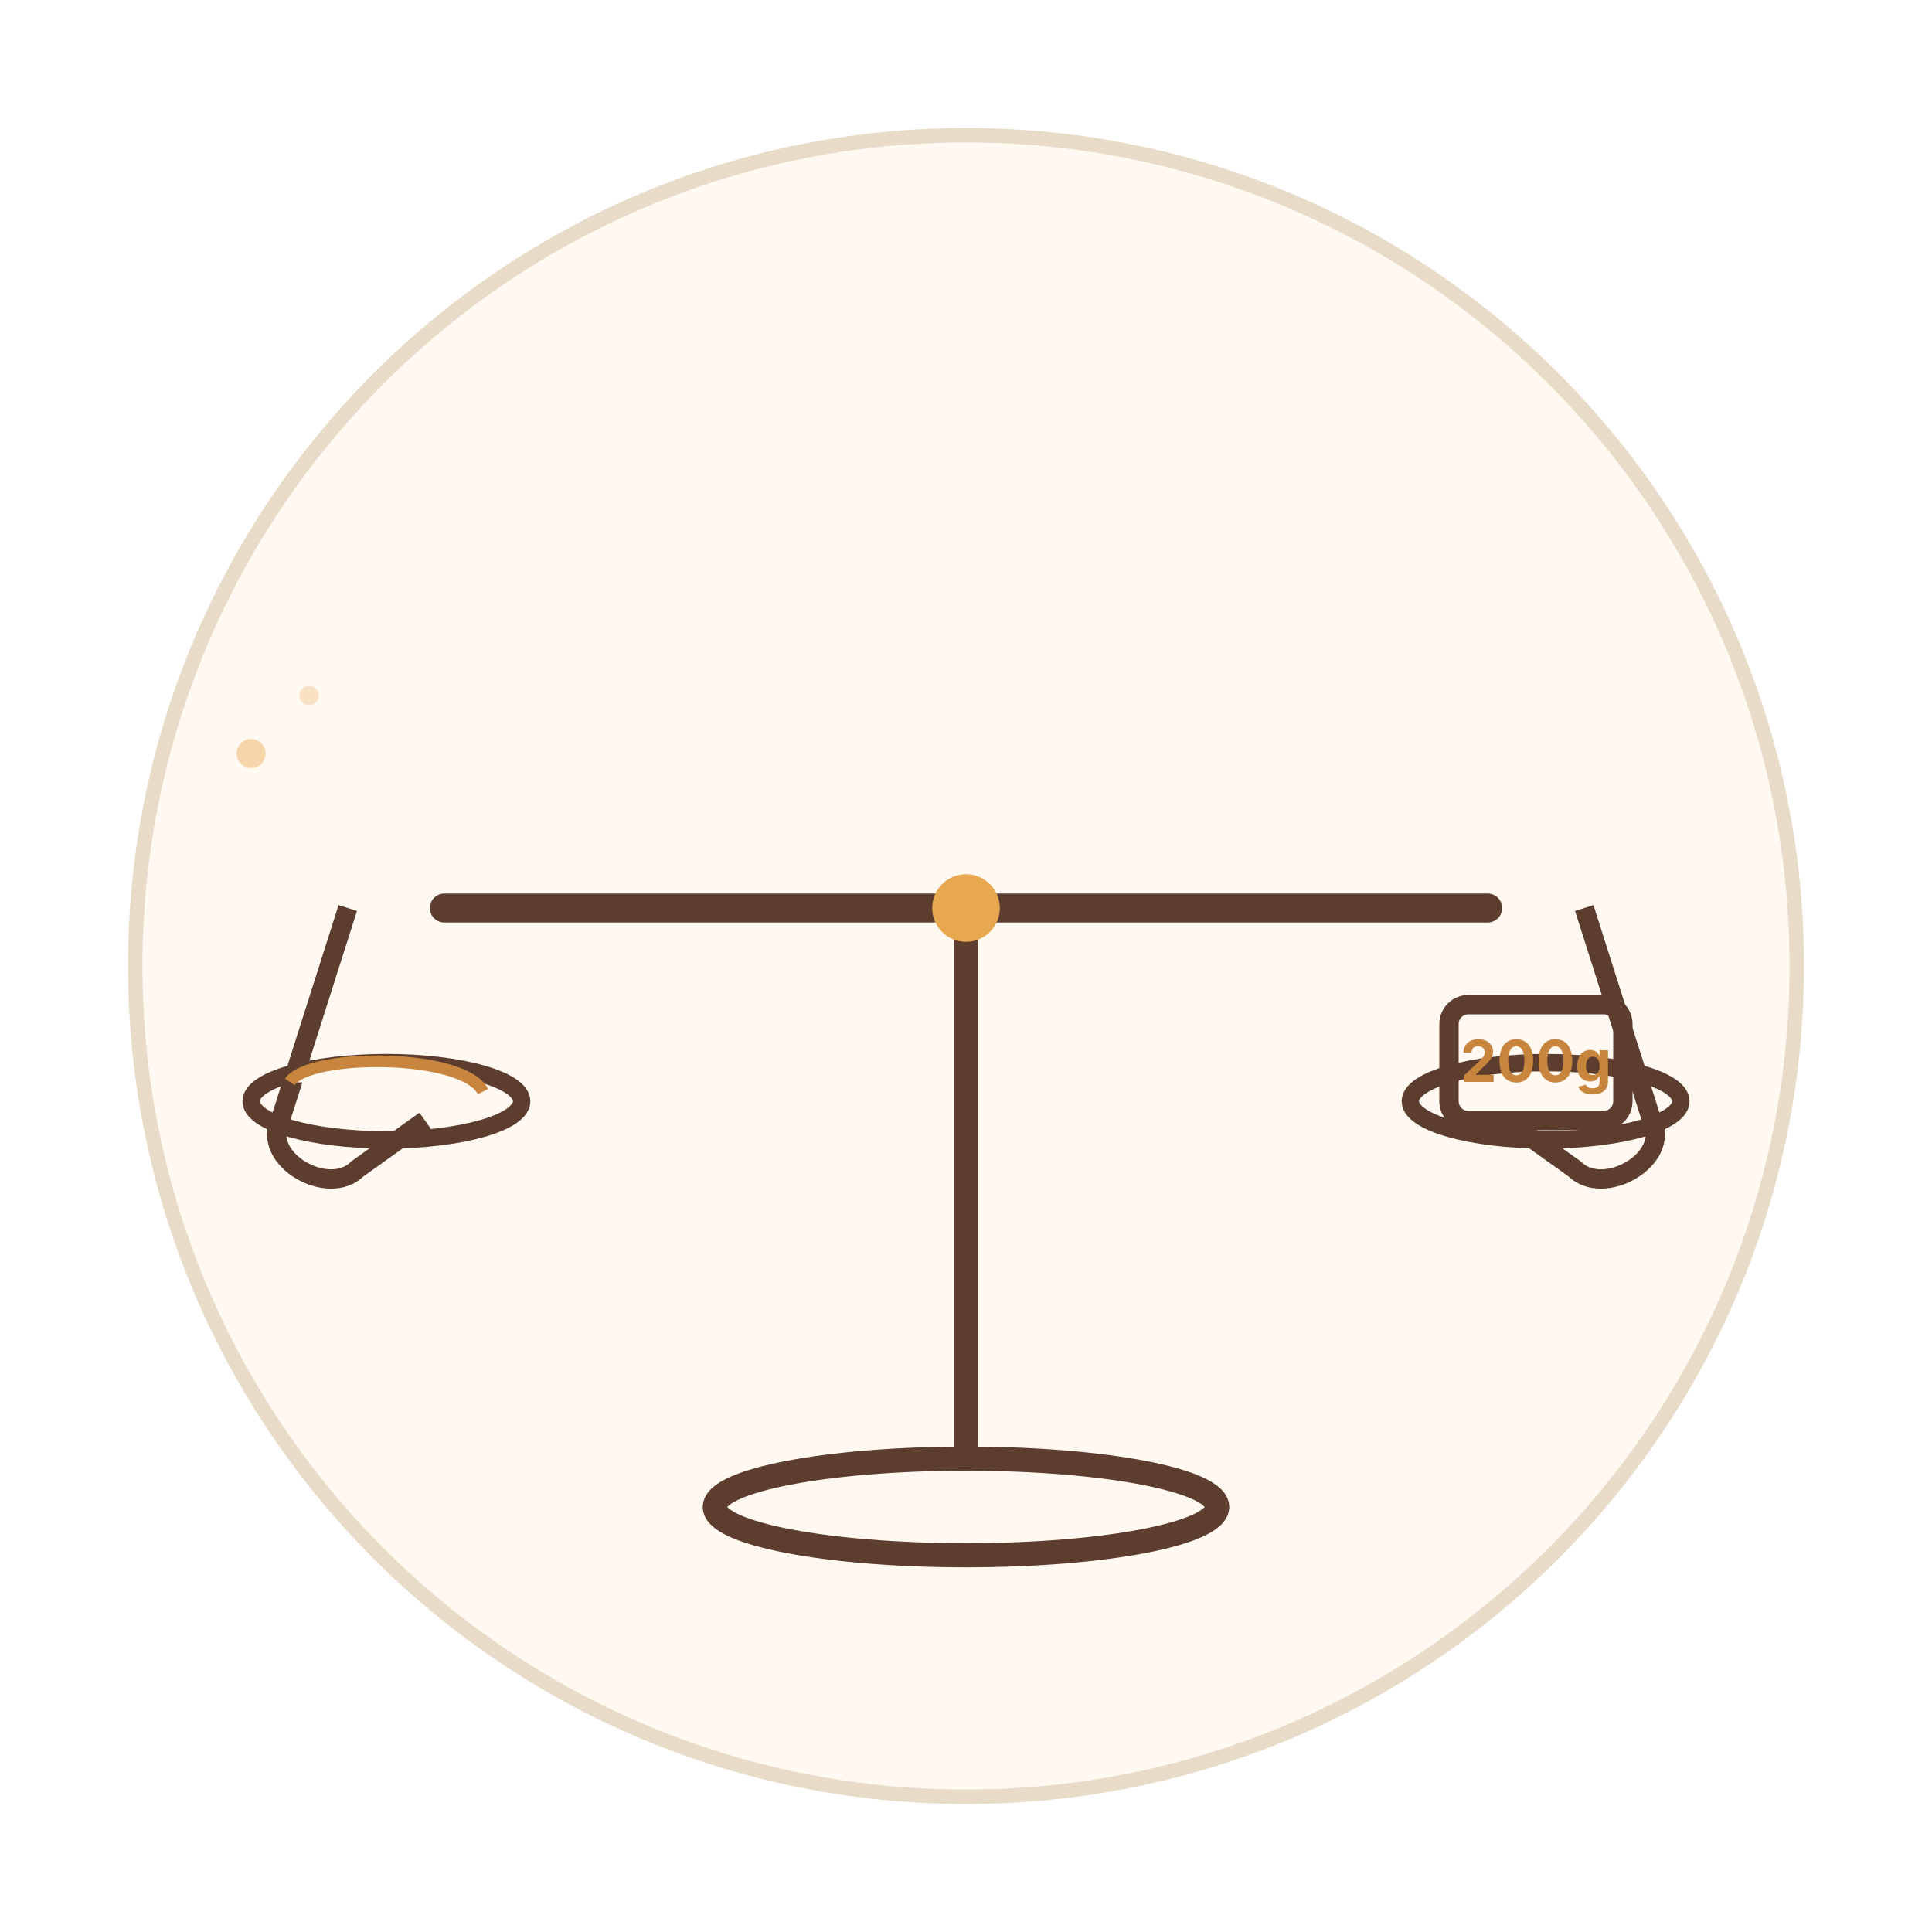
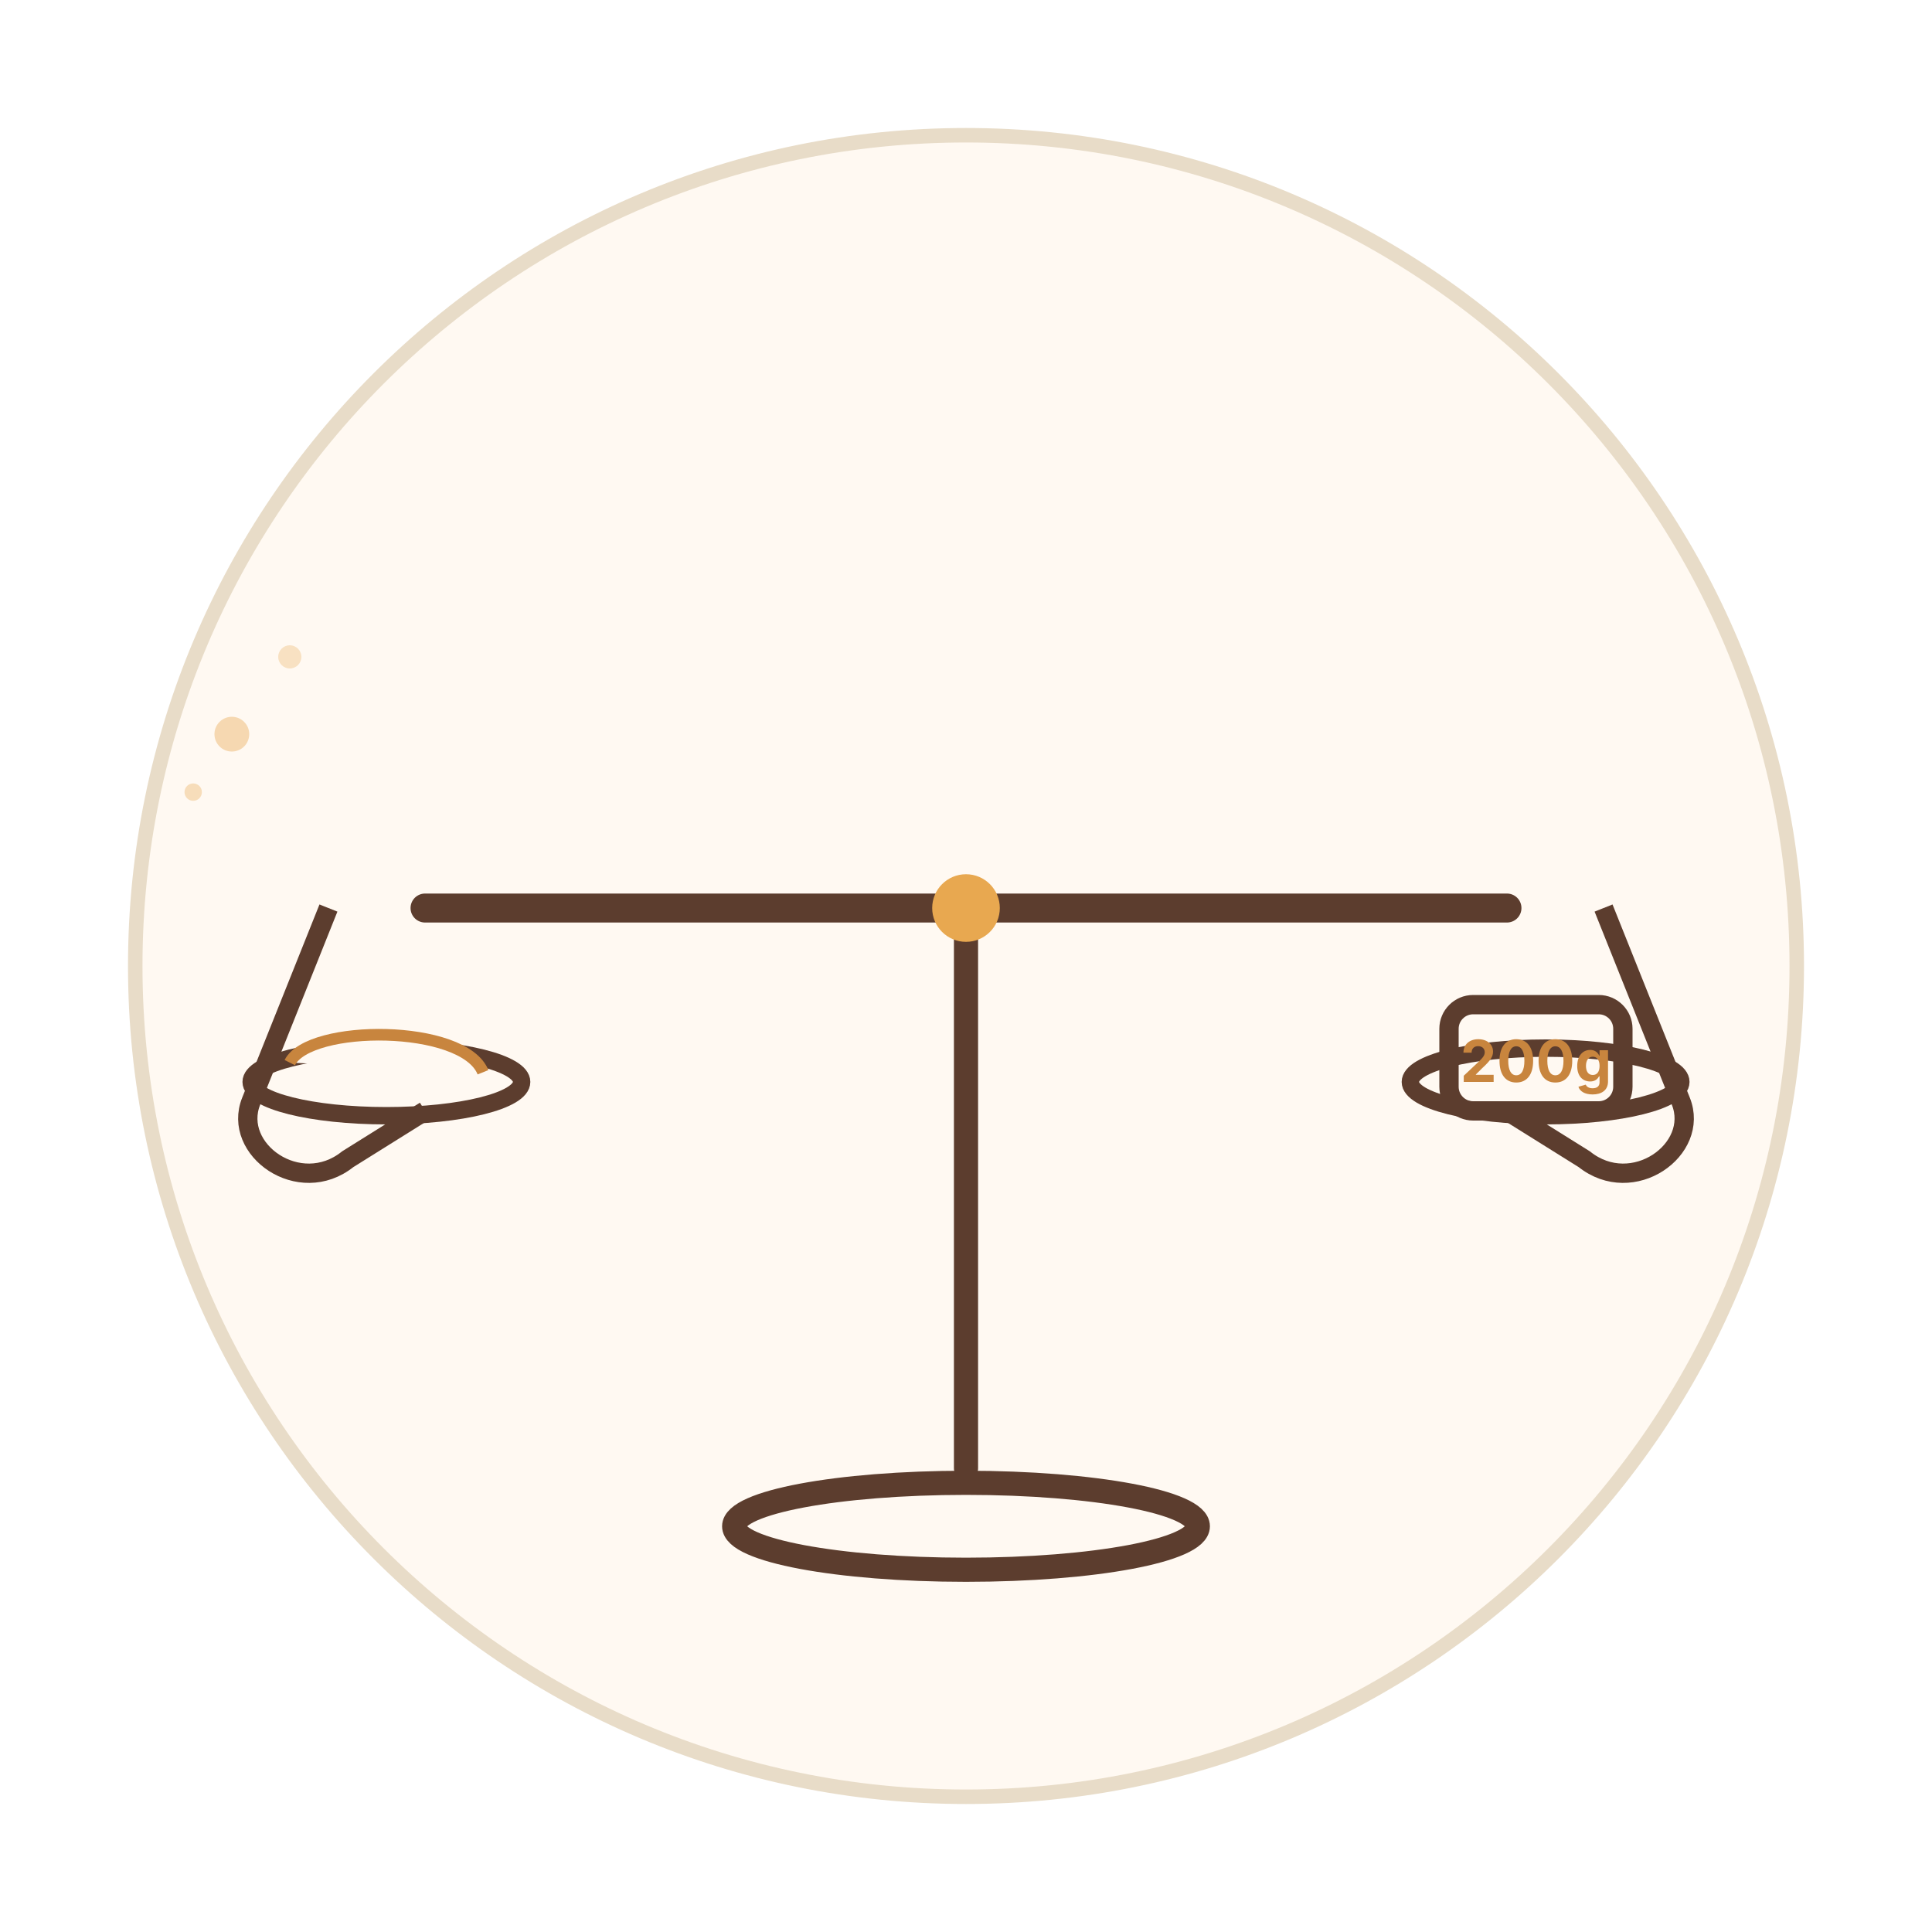
<svg xmlns="http://www.w3.org/2000/svg" width="200" height="200" viewBox="0 0 200 200">
  <circle cx="100" cy="100" r="86" fill="#FFF9F2" stroke="#E8DCC8" stroke-width="1.5" />
-   <ellipse cx="100" cy="156" rx="26" ry="5" fill="none" stroke="#5C3D2E" stroke-width="2.5" />
-   <line x1="100" y1="150" x2="100" y2="94" stroke="#5C3D2E" stroke-width="2.5" stroke-linecap="round" />
-   <line x1="46" y1="94" x2="154" y2="94" stroke="#5C3D2E" stroke-width="3" stroke-linecap="round" />
+   <ellipse cx="100" cy="158" rx="24" ry="4.5" fill="none" stroke="#5C3D2E" stroke-width="2.5" />
+   <line x1="100" y1="152" x2="100" y2="94" stroke="#5C3D2E" stroke-width="2.5" stroke-linecap="round" />
+   <line x1="44" y1="94" x2="156" y2="94" stroke="#5C3D2E" stroke-width="3" stroke-linecap="round" />
  <circle cx="100" cy="94" r="3.5" fill="#E8A850" />
-   <path d="M36 94l-7 22c-2 4 5 8 8 5l7-5" fill="none" stroke="#5C3D2E" stroke-width="2" />
-   <ellipse cx="40" cy="114" rx="14" ry="4" fill="none" stroke="#5C3D2E" stroke-width="1.8" />
-   <path d="M30 112c2-3 18-3 20 1" fill="#FFF9F2" stroke="#C8853E" stroke-width="1.2" />
-   <path d="M164 94l7 22c2 4-5 8-8 5l-7-5" fill="none" stroke="#5C3D2E" stroke-width="2" />
-   <ellipse cx="160" cy="114" rx="14" ry="4" fill="none" stroke="#5C3D2E" stroke-width="1.8" />
-   <rect x="150" y="104" width="18" height="12" rx="2" fill="none" stroke="#5C3D2E" stroke-width="2" />
+   <path d="M34 94l-8 20c-2 5 5 10 10 6l8-5" fill="none" stroke="#5C3D2E" stroke-width="2" />
+   <ellipse cx="40" cy="112" rx="14" ry="3.5" fill="none" stroke="#5C3D2E" stroke-width="1.8" />
+   <path d="M30 110c2-4 18-4 20 1" fill="#FFF9F2" stroke="#C8853E" stroke-width="1.2" />
+   <path d="M166 94l8 20c2 5-5 10-10 6l-8-5" fill="none" stroke="#5C3D2E" stroke-width="2" />
+   <ellipse cx="160" cy="112" rx="14" ry="3.5" fill="none" stroke="#5C3D2E" stroke-width="1.8" />
+   <rect x="150" y="104" width="18" height="11" rx="2.5" fill="none" stroke="#5C3D2E" stroke-width="2" />
  <text x="159" y="112" text-anchor="middle" font-size="6" font-weight="700" fill="#C8853E" font-family="Inter,sans-serif">200g</text>
-   <circle cx="26" cy="78" r="1.5" fill="#E8A850" opacity="0.45" />
-   <circle cx="32" cy="72" r="1" fill="#E8A850" opacity="0.3" />
+   <circle cx="24" cy="76" r="1.8" fill="#E8A850" opacity="0.4" />
+   <circle cx="30" cy="68" r="1.2" fill="#E8A850" opacity="0.3" />
+   <circle cx="20" cy="82" r="0.9" fill="#E8A850" opacity="0.35" />
</svg>
